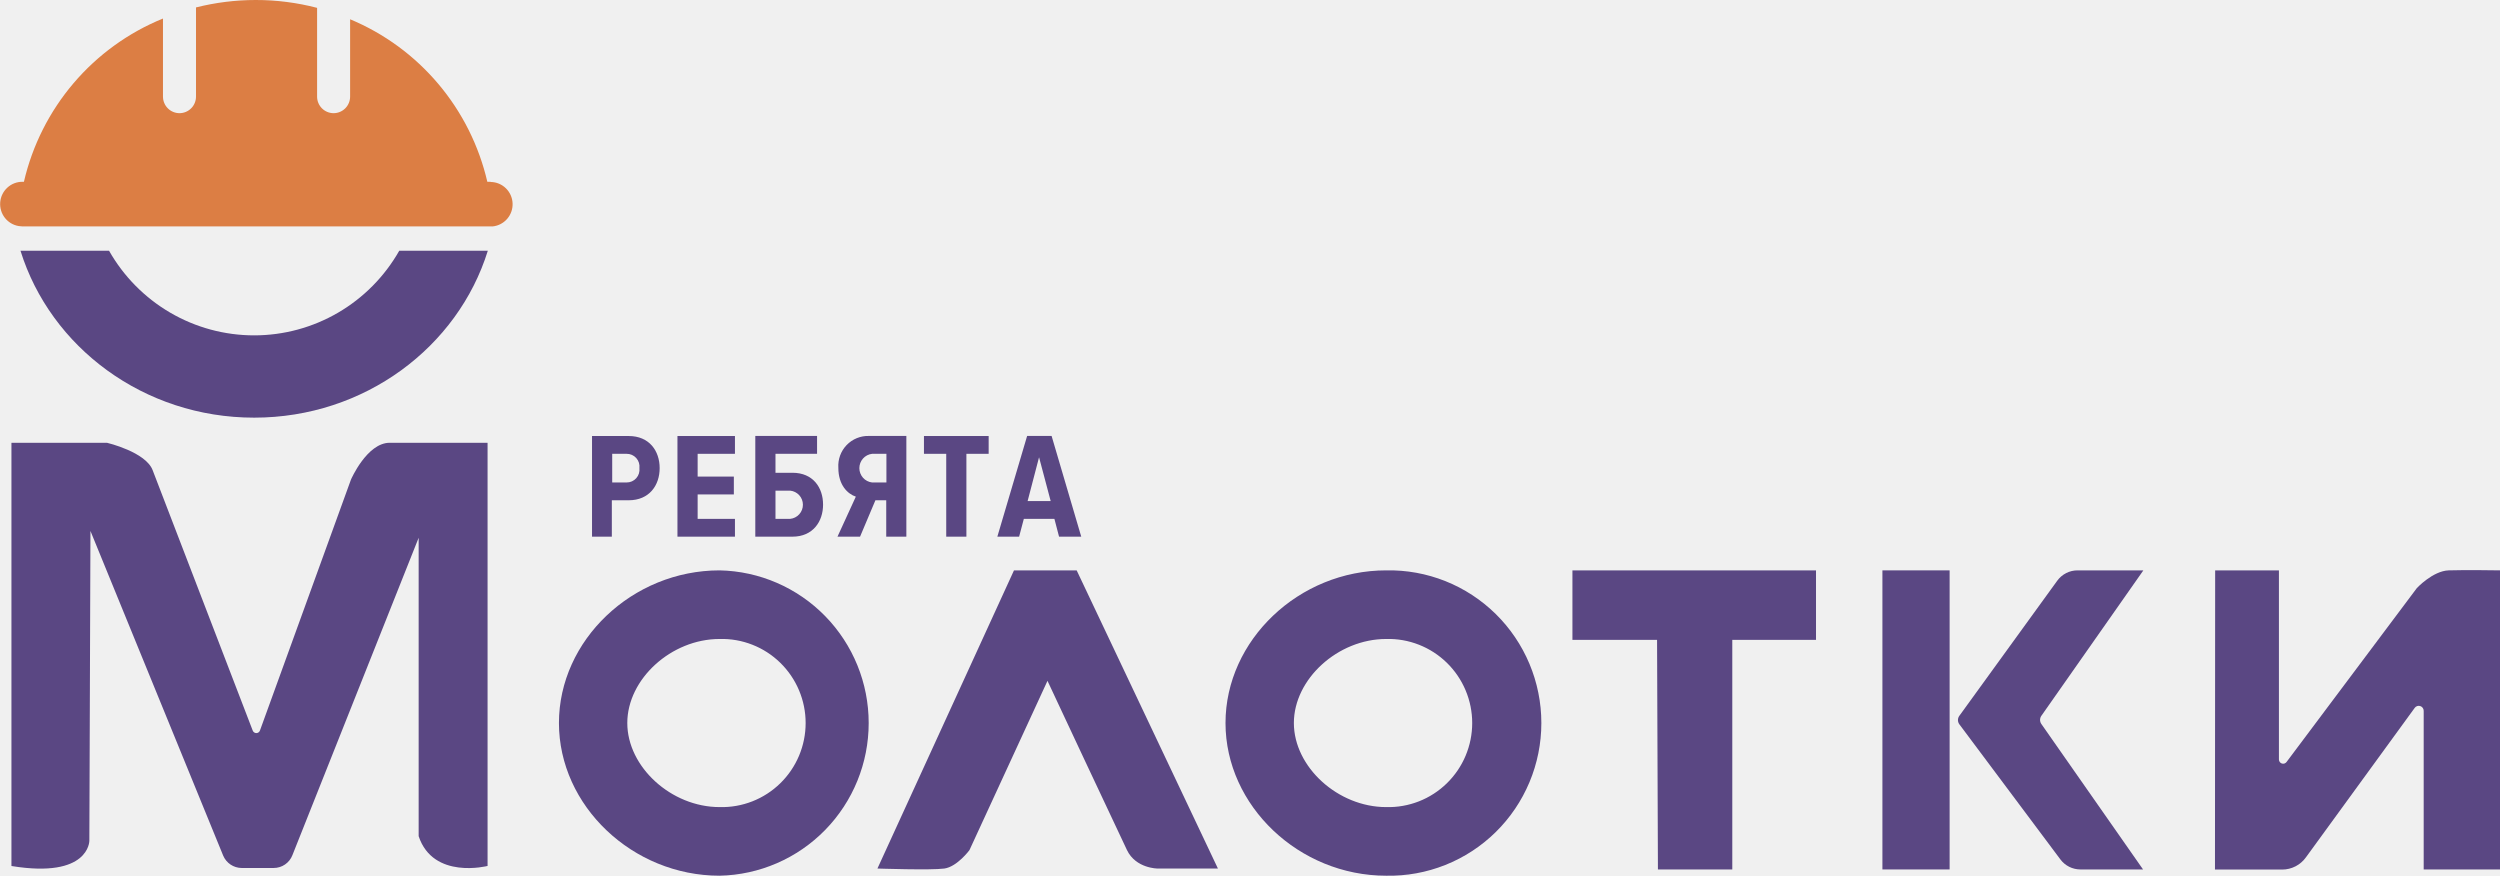
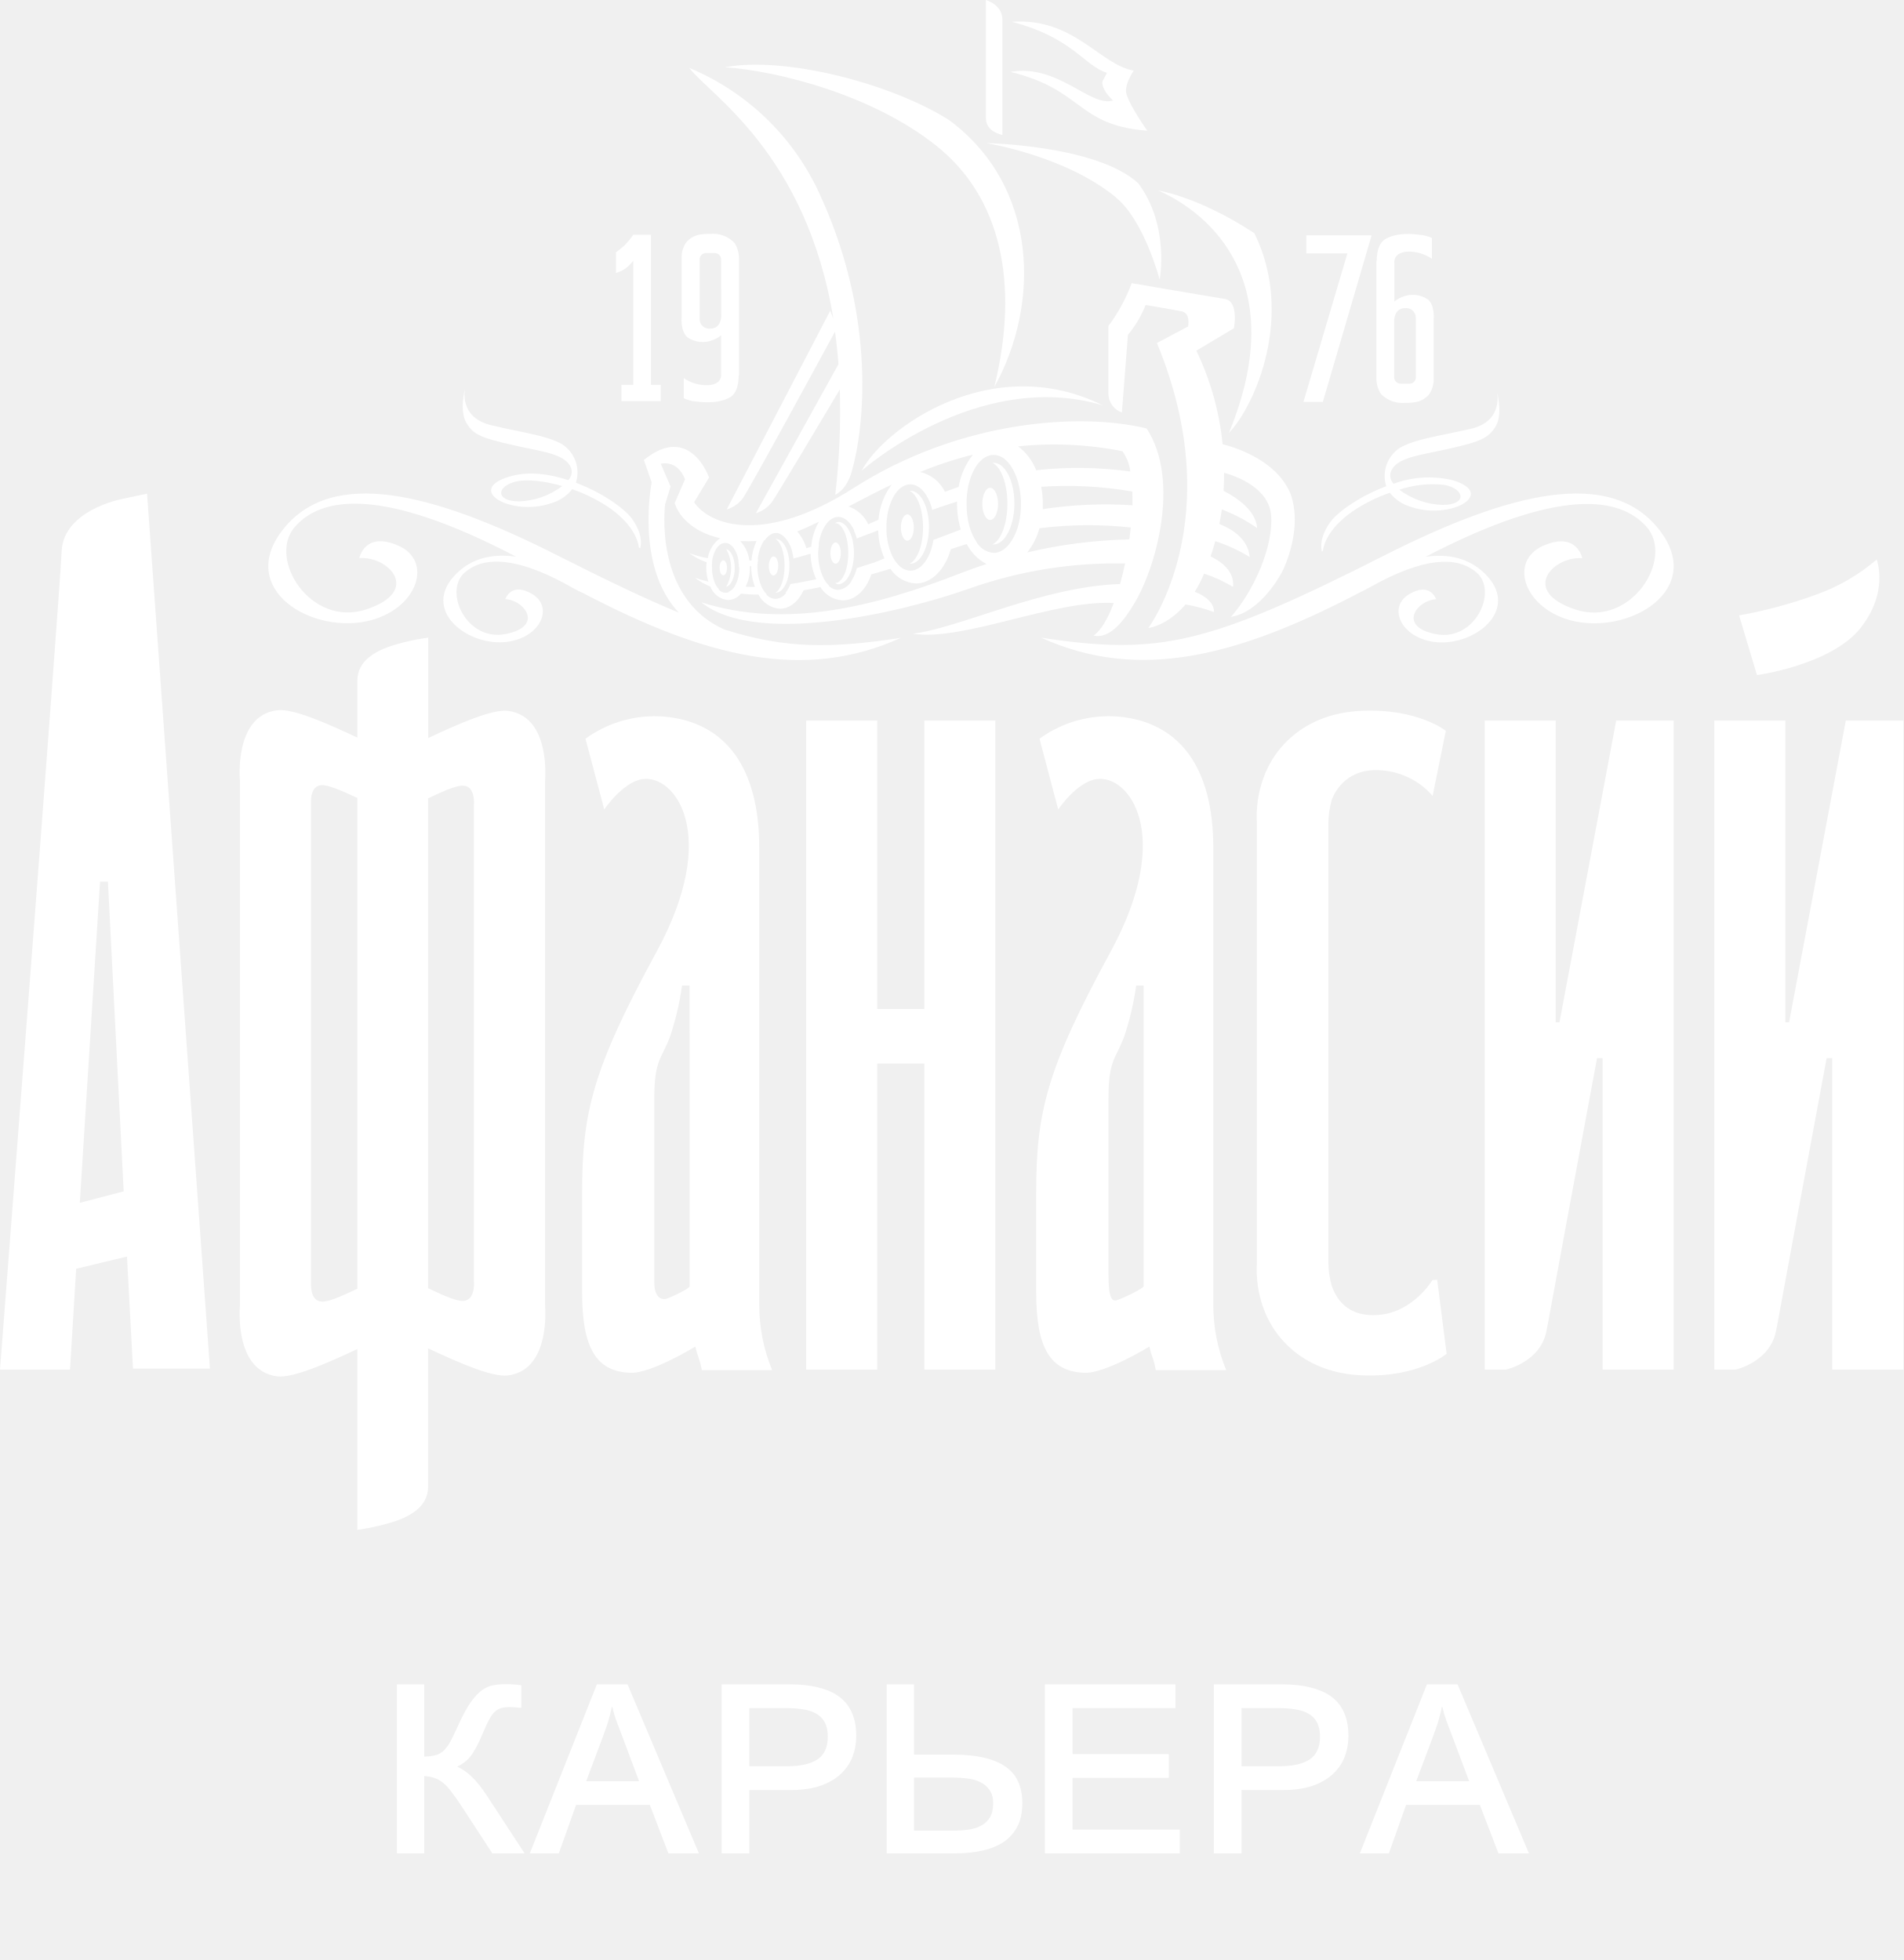
- <svg xmlns="http://www.w3.org/2000/svg" width="177" height="62" viewBox="0 0 177 62" fill="none">
-   <g clip-path="url(#clip0_110_260)">
-     <path d="M0.81 61.313V31.352H7.586C7.586 31.352 10.331 31.999 10.811 33.299C11.244 34.441 16.626 48.438 17.89 51.719C17.909 51.773 17.944 51.819 17.99 51.852C18.036 51.885 18.091 51.903 18.148 51.903C18.204 51.903 18.259 51.885 18.306 51.852C18.352 51.819 18.387 51.773 18.405 51.719L24.848 33.955C24.848 33.955 25.978 31.348 27.593 31.348H34.52V61.309C34.52 61.309 30.671 62.3 29.641 59.202V38.074L20.7 60.553C20.596 60.819 20.414 61.047 20.178 61.207C19.942 61.368 19.664 61.453 19.38 61.453H17.102C16.825 61.45 16.555 61.366 16.324 61.212C16.093 61.057 15.912 60.839 15.803 60.583L6.404 37.592L6.326 59.532C6.326 59.532 6.326 62.209 0.84 61.318" fill="#5A4783" />
-     <path d="M50.947 62C44.782 62 39.573 57.051 39.573 51.189C39.573 45.327 44.769 40.382 50.947 40.382C53.766 40.438 56.45 41.602 58.424 43.623C60.398 45.644 61.503 48.361 61.503 51.191C61.503 54.021 60.398 56.738 58.424 58.759C56.45 60.779 53.766 61.943 50.947 62ZM50.947 45.24C47.526 45.24 44.413 48.077 44.413 51.189C44.413 54.3 47.526 57.142 50.947 57.142C51.739 57.163 52.527 57.025 53.266 56.736C54.004 56.447 54.676 56.012 55.244 55.457C55.812 54.902 56.264 54.239 56.572 53.506C56.88 52.773 57.039 51.986 57.039 51.191C57.039 50.395 56.88 49.608 56.572 48.876C56.264 48.143 55.812 47.48 55.244 46.925C54.676 46.37 54.004 45.935 53.266 45.646C52.527 45.356 51.739 45.218 50.947 45.24Z" fill="#5A4783" />
-     <path d="M98.14 62C91.974 62 86.766 57.051 86.766 51.189C86.766 45.327 91.961 40.382 98.14 40.382C99.572 40.353 100.996 40.611 102.328 41.141C103.66 41.672 104.873 42.463 105.896 43.47C106.919 44.476 107.732 45.678 108.287 47.004C108.842 48.329 109.128 49.753 109.128 51.191C109.128 52.629 108.842 54.052 108.287 55.378C107.732 56.704 106.919 57.905 105.896 58.912C104.873 59.918 103.66 60.71 102.328 61.24C100.996 61.771 99.572 62.029 98.14 62ZM98.14 45.24C94.724 45.24 91.606 48.077 91.606 51.189C91.606 54.3 94.724 57.142 98.14 57.142C98.932 57.163 99.72 57.025 100.459 56.736C101.197 56.447 101.869 56.012 102.437 55.457C103.005 54.902 103.457 54.239 103.765 53.506C104.073 52.773 104.232 51.986 104.232 51.191C104.232 50.395 104.073 49.608 103.765 48.876C103.457 48.143 103.005 47.48 102.437 46.925C101.869 46.37 101.197 45.935 100.459 45.646C99.72 45.356 98.932 45.218 98.14 45.24Z" fill="#5A4783" />
-     <path d="M62.122 61.492L71.79 40.382H76.228L86.229 61.492H81.956C81.956 61.492 80.419 61.492 79.791 60.188C79.163 58.884 74.162 48.203 74.162 48.203L68.638 60.188C68.638 60.188 67.772 61.361 66.863 61.492C65.953 61.622 62.1 61.492 62.1 61.492" fill="#5A4783" />
-     <path d="M117.32 45.301H111.328V40.382H128.573V45.301H122.646V61.557H117.381L117.32 45.301Z" fill="#5A4783" />
-     <path d="M138.033 40.382H133.275V61.557H138.033V40.382Z" fill="#5A4783" />
-     <path d="M151.75 40.382H147.091C146.809 40.381 146.532 40.448 146.281 40.577C146.03 40.705 145.814 40.891 145.649 41.12L138.722 50.68C138.658 50.767 138.623 50.872 138.623 50.98C138.623 51.088 138.658 51.193 138.722 51.28L145.87 60.84C146.035 61.063 146.25 61.244 146.497 61.368C146.745 61.493 147.018 61.557 147.294 61.557H151.728L144.528 51.258C144.469 51.173 144.437 51.073 144.437 50.969C144.437 50.866 144.469 50.765 144.528 50.68L151.75 40.382Z" fill="#5A4783" />
-     <path d="M156.833 40.382H161.348V53.774C161.349 53.837 161.369 53.898 161.406 53.948C161.443 53.999 161.494 54.036 161.553 54.056C161.613 54.076 161.676 54.076 161.736 54.058C161.795 54.039 161.848 54.002 161.885 53.952L171.112 41.638C171.112 41.638 172.242 40.421 173.367 40.382C174.493 40.343 177 40.382 177 40.382V61.557H171.597V50.324C171.597 50.249 171.573 50.177 171.529 50.116C171.485 50.056 171.424 50.011 171.353 49.989C171.282 49.966 171.206 49.966 171.135 49.99C171.065 50.013 171.003 50.059 170.96 50.12L163.262 60.696C163.071 60.964 162.819 61.183 162.527 61.334C162.234 61.485 161.911 61.565 161.582 61.565H156.82L156.833 40.382Z" fill="#5A4783" />
-     <path d="M34.733 12.871H34.503C33.911 10.316 32.721 7.94 31.031 5.939C29.341 3.938 27.201 2.37 24.788 1.364V6.84C24.788 7.151 24.665 7.449 24.445 7.669C24.226 7.889 23.929 8.013 23.619 8.013C23.309 8.013 23.011 7.889 22.792 7.669C22.573 7.449 22.45 7.151 22.45 6.84V0.556C21.03 0.185 19.569 -0.002 18.103 -5.23213e-06C16.678 0.001 15.259 0.178 13.877 0.526V6.84C13.877 7.151 13.754 7.449 13.534 7.669C13.315 7.889 13.018 8.013 12.708 8.013C12.398 8.013 12.101 7.889 11.881 7.669C11.662 7.449 11.539 7.151 11.539 6.84V1.312C9.095 2.306 6.925 3.875 5.211 5.886C3.498 7.898 2.291 10.293 1.693 12.871H1.585C1.19 12.87 0.81 13.018 0.519 13.286C0.228 13.553 0.048 13.921 0.015 14.315C-0.018 14.71 0.097 15.103 0.339 15.416C0.581 15.729 0.932 15.939 1.321 16.004C1.408 16.019 1.497 16.028 1.585 16.03H34.742H34.884C35.283 15.988 35.651 15.795 35.912 15.49C36.174 15.185 36.309 14.791 36.291 14.389C36.273 13.988 36.102 13.608 35.814 13.328C35.526 13.048 35.142 12.889 34.742 12.884" fill="#DC7E44" />
-     <path d="M28.268 17.751C27.235 19.571 25.74 21.084 23.936 22.137C22.131 23.19 20.081 23.744 17.994 23.744C15.907 23.744 13.857 23.19 12.052 22.137C10.248 21.084 8.753 19.571 7.72 17.751H1.45C3.572 24.578 10.179 29.57 17.994 29.57C25.809 29.57 32.416 24.578 34.538 17.751H28.268Z" fill="#5A4783" />
-     <path d="M41.915 37.996V30.87H44.513C45.972 30.87 46.704 31.926 46.704 33.142C46.704 34.359 45.972 35.419 44.513 35.419H43.318V37.996H41.915ZM45.271 33.142C45.286 33.014 45.274 32.885 45.236 32.762C45.197 32.639 45.133 32.526 45.047 32.43C44.961 32.334 44.856 32.258 44.739 32.206C44.621 32.154 44.494 32.128 44.366 32.13H43.344V34.159H44.366C44.494 34.16 44.622 34.133 44.739 34.081C44.856 34.029 44.962 33.952 45.047 33.856C45.133 33.76 45.197 33.646 45.236 33.523C45.274 33.4 45.286 33.27 45.271 33.142Z" fill="#5A4783" />
-     <path d="M47.964 37.996V30.87H52.034V32.13H49.393V33.742H51.956V35.006H49.393V36.736H52.034V37.996H47.964Z" fill="#5A4783" />
-     <path d="M57.848 30.865V32.13H54.904V33.472H56.108C57.567 33.472 58.273 34.524 58.273 35.728C58.273 36.931 57.55 37.996 56.108 37.996H53.475V30.865H57.848ZM54.904 34.737V36.736H55.939C56.187 36.713 56.417 36.597 56.585 36.413C56.753 36.228 56.846 35.986 56.846 35.736C56.846 35.486 56.753 35.245 56.585 35.06C56.417 34.876 56.187 34.76 55.939 34.737H54.904Z" fill="#5A4783" />
-     <path d="M59.294 37.996L60.593 35.163C60.017 34.972 59.355 34.35 59.355 33.12C59.336 32.826 59.378 32.531 59.478 32.254C59.579 31.977 59.737 31.725 59.94 31.512C60.144 31.3 60.39 31.133 60.662 31.021C60.934 30.91 61.226 30.857 61.52 30.865H64.17V37.996H62.745V35.419H61.979L60.892 37.996H59.294ZM62.758 34.159V32.13H61.745C61.497 32.158 61.267 32.277 61.101 32.464C60.934 32.651 60.842 32.894 60.842 33.144C60.842 33.395 60.934 33.637 61.101 33.825C61.267 34.012 61.497 34.131 61.745 34.159H62.758Z" fill="#5A4783" />
-     <path d="M66.993 37.996V32.13H65.416V30.87H69.997V32.13H68.421V37.996H66.993Z" fill="#5A4783" />
-     <path d="M74.981 37.996L74.652 36.736H72.487L72.153 37.996H70.612L72.721 30.865H74.453L76.552 37.996H74.981ZM73.565 32.373L72.755 35.476H74.388L73.565 32.373Z" fill="#5A4783" />
-   </g>
-   <defs>
-     <clipPath id="clip0_110_260">
-       <rect width="177" height="62" fill="white" />
-     </clipPath>
-   </defs>
+ <svg xmlns="http://www.w3.org/2000/svg" width="100" height="103" viewBox="0 0 100 103" fill="none">
+   <path fill-rule="evenodd" clip-rule="evenodd" d="M6.336 26.241C6.336 26.241 3.336 26.83 3.239 28.965C3.13 31.485 0 71.975 0 71.975H3.678L4.002 66.674L6.672 66.033L6.987 71.922H11.03L7.726 25.944L6.336 26.238V26.241ZM4.193 63.209L5.256 46.331H5.671L6.498 62.608L4.193 63.209ZM26.68 37.356C28.767 37.613 28.679 40.454 28.638 41.031V68.606C28.679 69.195 28.767 72.022 26.68 72.281C25.855 72.381 24.127 71.624 22.493 70.856V78.12C22.493 79.224 21.468 79.751 20.432 80.042C19.888 80.2 19.334 80.318 18.774 80.396V70.894C17.128 71.665 15.388 72.428 14.563 72.328C12.24 72.033 12.611 68.544 12.611 68.544V41.108C12.611 41.108 12.24 37.613 14.563 37.324C15.388 37.221 17.128 37.989 18.774 38.761V35.778C18.774 34.68 19.799 34.153 20.835 33.858C21.38 33.7 21.936 33.583 22.499 33.508V38.785C24.133 38.016 25.861 37.259 26.686 37.356H26.68ZM16.89 68.397C16.348 68.365 16.333 67.664 16.339 67.428V42.074C16.339 41.779 16.439 41.284 16.89 41.261C17.34 41.237 18.323 41.735 18.774 41.932V67.723C18.323 67.926 17.361 68.427 16.89 68.403V68.397ZM24.351 68.365C23.891 68.391 22.949 67.902 22.493 67.699V41.953C22.949 41.747 23.891 41.261 24.351 41.287C25.002 41.32 24.898 42.339 24.898 42.339V67.319C24.898 67.319 25.002 68.312 24.351 68.365ZM39.889 44.544V68.527C39.883 69.718 40.113 70.899 40.566 72.001H36.874C36.833 71.773 36.774 71.548 36.697 71.33C36.629 71.145 36.574 70.956 36.532 70.764C36.532 70.764 34.218 72.184 33.125 72.142C31.317 72.081 30.584 70.829 30.584 67.917V62.697C30.584 58.471 31.117 56.219 34.494 50.018C37.872 43.817 35.44 40.681 33.749 40.943C32.701 41.108 31.747 42.539 31.747 42.539L30.761 38.82C31.962 37.947 33.436 37.535 34.916 37.66C38.137 37.954 39.889 40.357 39.889 44.544ZM36.235 67.59C36.235 67.702 35.46 68.085 35.057 68.235C34.762 68.347 34.377 68.191 34.377 67.393V57.656C34.377 55.697 34.771 55.627 35.198 54.49C35.492 53.612 35.705 52.708 35.834 51.79H36.229L36.235 67.59ZM63.745 44.544V68.527C63.739 69.718 63.969 70.899 64.422 72.001H60.724C60.685 71.773 60.627 71.548 60.55 71.33C60.481 71.146 60.427 70.957 60.388 70.764C60.388 70.764 58.071 72.184 56.984 72.142C55.17 72.081 54.44 70.829 54.44 67.917V62.697C54.44 58.471 54.97 56.219 58.348 50.018C61.725 43.817 59.293 40.681 57.603 40.943C56.551 41.108 55.597 42.539 55.597 42.539L54.614 38.82C55.816 37.946 57.293 37.534 58.775 37.66C61.99 37.954 63.745 40.357 63.745 44.544ZM60.085 67.59C60.085 67.702 59.101 68.179 58.704 68.317C58.409 68.429 58.239 68.188 58.239 66.987V57.656C58.239 55.697 58.633 55.627 59.057 54.49C59.352 53.612 59.566 52.708 59.696 51.79H60.085V67.59ZM48.563 53.024H46.09V37.869H42.356V71.975H46.09V55.889H48.563V71.975H52.294V37.869H48.563V53.024ZM81.933 53.722H81.736V37.869H78.005V71.975H79.115C79.115 71.975 80.899 71.592 81.235 70.002C81.373 69.354 81.203 70.152 83.906 55.606H84.2V71.975H87.931V37.869H84.913L81.933 53.722ZM96.976 37.869L93.996 53.722H93.799V37.869H90.065V71.975H91.181C91.181 71.975 92.948 71.592 93.298 70.002C93.437 69.354 93.263 70.152 95.969 55.606H96.263V71.975H100V37.869H96.976ZM75.255 67.272C75.255 67.272 74.277 68.924 72.481 69.095C70.685 69.266 70.161 68.097 69.969 67.581C69.85 67.166 69.789 66.736 69.79 66.303V43.31C69.789 42.878 69.849 42.448 69.969 42.032C70.161 41.517 70.832 40.322 72.619 40.486C73.645 40.567 74.597 41.048 75.269 41.826L75.961 38.405C75.961 38.405 74.504 37.227 71.545 37.353C68.585 37.48 66.966 39.235 66.377 40.887C66.101 41.651 65.985 42.464 66.036 43.275V66.351C65.985 67.163 66.101 67.976 66.377 68.742C66.966 70.382 68.58 72.145 71.545 72.275C74.51 72.404 76.003 71.144 76.003 71.144L75.508 67.255L75.255 67.272ZM97.715 33.043C99.264 31.135 98.598 29.406 98.598 29.406C97.654 30.214 96.569 30.841 95.398 31.256C94.089 31.733 92.742 32.096 91.37 32.339L92.309 35.478C92.309 35.478 96.169 34.948 97.715 33.043ZM52.665 7.09C52.665 7.09 51.796 6.943 51.796 6.207V0C51.796 0 52.665 0.244 52.665 1.034V7.09ZM58.147 3.851L57.921 4.278C57.921 4.278 57.806 4.64 58.474 5.279C57.296 5.659 55.583 3.336 53.092 3.778C56.961 4.726 56.54 6.575 60.279 6.869C60.279 6.869 59.375 5.6 59.184 4.947C59.039 4.455 59.567 3.71 59.567 3.71C57.8 3.416 56.425 0.916 53.168 1.145C56.401 2.002 56.937 3.448 58.162 3.828L58.147 3.851ZM34.2 20.223V12.337H33.27C33.126 12.549 32.962 12.746 32.781 12.926C32.557 13.12 32.36 13.262 32.36 13.262V14.345C32.599 14.281 32.82 14.161 33.005 13.995C33.103 13.906 33.191 13.807 33.27 13.701V20.223H32.651V21.079H34.712V20.223H34.2ZM38.587 12.761C38.737 12.995 38.82 13.267 38.826 13.544V19.728H38.808C38.808 19.978 38.782 20.673 38.305 20.906C37.663 21.233 36.909 21.138 36.514 21.094C36.31 21.074 36.111 21.018 35.925 20.929V19.872C36.307 20.134 36.764 20.263 37.227 20.24C37.954 20.19 37.886 19.681 37.886 19.681V17.62C37.768 17.718 37.635 17.796 37.492 17.852C37.272 17.95 37.03 17.99 36.79 17.968C36.55 17.947 36.319 17.864 36.12 17.729C35.746 17.414 35.811 16.701 35.811 16.701V13.544C35.805 13.243 35.898 12.948 36.076 12.705C36.426 12.346 36.753 12.29 37.333 12.29C37.563 12.27 37.796 12.302 38.012 12.383C38.229 12.465 38.424 12.594 38.584 12.761H38.587ZM37.886 13.612C37.88 13.526 37.842 13.445 37.778 13.387C37.715 13.328 37.631 13.296 37.545 13.297H37.097C37.011 13.295 36.927 13.326 36.864 13.385C36.8 13.444 36.763 13.526 36.759 13.612V16.766C36.757 16.838 36.771 16.909 36.8 16.975C36.829 17.041 36.871 17.1 36.925 17.148C36.979 17.196 37.042 17.231 37.111 17.252C37.18 17.273 37.253 17.279 37.324 17.269C37.881 17.269 37.892 16.648 37.892 16.648L37.886 13.612ZM75.016 15.729C75.384 16.024 75.325 16.751 75.325 16.751V19.919C75.331 20.219 75.237 20.511 75.06 20.753C74.713 21.115 74.38 21.171 73.806 21.171C73.575 21.19 73.343 21.158 73.126 21.077C72.91 20.996 72.713 20.868 72.552 20.703C72.404 20.467 72.322 20.197 72.313 19.919V13.712H72.331C72.331 13.468 72.357 12.773 72.834 12.535C73.473 12.202 74.233 12.296 74.622 12.343C74.833 12.363 75.039 12.419 75.231 12.508V13.598C74.847 13.335 74.388 13.204 73.924 13.224C73.194 13.283 73.258 13.786 73.258 13.786V15.847C73.377 15.749 73.51 15.67 73.653 15.612C73.874 15.514 74.116 15.475 74.356 15.497C74.596 15.52 74.826 15.604 75.025 15.741L75.016 15.729ZM74.386 16.695C74.386 16.623 74.37 16.552 74.34 16.486C74.31 16.421 74.267 16.362 74.212 16.315C74.158 16.267 74.094 16.232 74.025 16.211C73.956 16.191 73.883 16.185 73.812 16.195C73.264 16.195 73.249 16.813 73.249 16.813V19.852C73.256 19.937 73.295 20.016 73.358 20.074C73.42 20.132 73.503 20.164 73.588 20.164H74.044C74.131 20.167 74.215 20.136 74.279 20.078C74.343 20.019 74.382 19.938 74.386 19.852V16.695ZM68.633 13.315H70.791L68.482 21.118H69.501L72.063 12.367H68.633V13.315ZM49.19 7.656C52.576 10.347 53.581 14.873 52.238 20.34C54.652 16.003 54.576 9.802 49.865 6.31C46.814 4.378 41.234 2.944 38.09 3.533C40.825 3.725 45.801 4.958 49.19 7.656ZM58.648 10.394C60.12 11.607 60.927 14.693 60.927 14.693C60.927 14.693 61.469 11.866 59.802 9.631C57.635 7.629 51.811 7.52 51.811 7.52C51.811 7.52 55.971 8.174 58.648 10.385V10.394ZM64.572 22.743C65.933 21.315 68.032 16.583 65.903 12.255C62.979 10.335 60.856 10.011 60.856 10.011C63.615 11.233 67.805 14.87 64.572 22.734V22.743ZM43.207 10.524C41.878 7.378 39.367 4.881 36.214 3.569C37.274 4.973 42.359 8.047 43.784 16.748L43.619 16.33L38.178 26.777C38.515 26.674 38.812 26.468 39.026 26.188C39.429 25.599 43.228 18.615 43.87 17.428C43.946 17.976 44.007 18.546 44.052 19.139L39.712 26.971C40.048 26.868 40.343 26.662 40.557 26.382C40.869 25.935 42.913 22.49 44.123 20.467C44.177 22.314 44.098 24.162 43.884 25.997C43.884 25.997 44.473 25.773 44.753 24.763C45.413 22.46 46.016 16.828 43.207 10.515V10.524ZM67.767 25.864C67.028 24.236 65.099 23.567 64.234 23.344C64.065 21.637 63.598 19.974 62.853 18.429L64.828 17.252C64.828 17.252 65.102 15.829 64.354 15.712C63.606 15.594 59.458 14.881 59.458 14.881C59.159 15.687 58.747 16.445 58.233 17.134V20.717C58.241 20.93 58.313 21.135 58.44 21.307C58.566 21.478 58.741 21.607 58.942 21.677L59.26 17.593C59.653 17.125 59.967 16.596 60.188 16.027C60.188 16.027 61.584 16.259 62.078 16.36C62.573 16.46 62.42 17.157 62.42 17.157L60.783 18.026C64.611 27.275 60.332 33.002 60.332 33.002C60.332 33.002 61.316 32.898 62.287 31.765C62.797 31.852 63.298 31.986 63.783 32.165C63.783 31.603 63.224 31.282 62.77 31.099C62.959 30.795 63.124 30.476 63.262 30.145C63.793 30.32 64.302 30.553 64.781 30.84C64.87 30.001 64.128 29.492 63.603 29.241C63.695 28.971 63.777 28.703 63.848 28.438C64.481 28.645 65.089 28.924 65.659 29.271C65.57 28.282 64.655 27.766 64.063 27.537C64.116 27.28 64.157 27.024 64.192 26.771C64.849 27.021 65.473 27.35 66.05 27.752C65.986 26.848 65.031 26.179 64.284 25.794C64.304 25.473 64.313 25.155 64.313 24.843C65.061 25.055 66.692 25.682 66.786 27.119C66.889 28.685 65.938 30.97 64.672 32.419C66.224 32.16 67.293 30.243 67.478 29.81C68.014 28.511 68.244 27.071 67.767 25.855V25.864ZM52.203 24.321C52.181 24.32 52.159 24.32 52.138 24.321C52.588 24.524 52.927 25.408 52.927 26.468C52.927 27.528 52.588 28.408 52.138 28.611C52.159 28.613 52.181 28.613 52.203 28.611C52.791 28.611 53.295 27.648 53.295 26.456C53.295 25.264 52.806 24.321 52.203 24.321ZM52.023 25.634C51.793 25.634 51.608 26.011 51.608 26.48C51.608 26.948 51.793 27.325 52.023 27.325C52.252 27.325 52.438 26.945 52.438 26.48C52.438 26.014 52.25 25.634 52.023 25.634ZM47.83 25.791C47.83 25.791 47.803 25.791 47.786 25.791C48.192 25.979 48.495 26.765 48.495 27.707C48.495 28.65 48.201 29.436 47.786 29.624C47.803 29.624 47.815 29.624 47.83 29.624C48.369 29.624 48.807 28.762 48.807 27.693C48.807 26.624 48.369 25.791 47.83 25.791ZM47.671 27.03C47.483 27.03 47.332 27.342 47.332 27.722C47.332 28.102 47.483 28.414 47.671 28.414C47.859 28.414 48.01 28.102 48.01 27.722C48.01 27.342 47.856 27.03 47.671 27.03ZM44.035 27.425C43.979 27.425 43.928 27.469 43.876 27.489C44.258 27.489 44.568 28.196 44.568 29.065C44.568 29.933 44.258 30.634 43.876 30.64C43.928 30.661 43.979 30.705 44.035 30.705C44.494 30.705 44.865 29.972 44.865 29.065C44.865 28.158 44.494 27.425 44.035 27.425ZM43.899 28.505C43.749 28.505 43.628 28.756 43.628 29.065C43.628 29.374 43.749 29.624 43.899 29.624C44.049 29.624 44.176 29.374 44.176 29.065C44.176 28.756 44.052 28.505 43.899 28.505ZM40.76 28.323C40.76 28.323 40.76 28.323 40.74 28.323C41.011 28.467 41.22 29.027 41.22 29.73C41.22 30.434 41.011 31.002 40.74 31.144H40.76C41.155 31.144 41.476 30.511 41.476 29.724C41.476 28.938 41.155 28.323 40.76 28.323ZM40.645 29.241C40.51 29.241 40.398 29.462 40.392 29.736C40.386 30.01 40.498 30.24 40.634 30.243C40.769 30.246 40.881 30.022 40.887 29.745C40.893 29.468 40.781 29.241 40.645 29.241ZM38.151 28.856C38.323 29.158 38.413 29.499 38.413 29.847C38.413 30.194 38.323 30.535 38.151 30.837C38.405 30.773 38.602 30.366 38.602 29.845C38.602 29.324 38.405 28.912 38.151 28.856ZM38.001 29.445C37.892 29.445 37.807 29.621 37.807 29.839C37.807 30.057 37.892 30.234 38.001 30.234C38.11 30.234 38.196 30.06 38.196 29.839C38.196 29.618 38.107 29.445 38.001 29.445ZM45.274 24.733C45.274 24.733 51.34 19.348 57.935 21.297C52.064 18.4 46.405 22.555 45.274 24.733ZM69.487 28.956L69.451 28.985C69.398 28.779 69.33 28.229 69.887 27.442C70.278 26.898 71.45 26.07 72.831 25.552C72.712 25.18 72.72 24.78 72.852 24.413C72.985 24.046 73.236 23.733 73.565 23.523C74.404 23.061 75.528 22.934 77.275 22.534C79.021 22.134 78.65 20.588 78.65 20.588C78.65 20.588 78.965 21.765 78.585 22.399C78.205 23.032 77.757 23.211 76.15 23.576C74.542 23.942 73.364 24.027 73.07 24.798C73.037 24.906 73.033 25.021 73.059 25.13C73.085 25.24 73.139 25.341 73.217 25.422C74.204 25.057 75.276 24.99 76.3 25.231C78.694 25.932 76.194 27.366 74.097 26.627C73.671 26.5 73.294 26.244 73.02 25.894C72.299 26.142 71.615 26.489 70.988 26.924C69.74 27.828 69.537 28.661 69.501 28.956H69.487ZM75.793 26.533C77.077 26.533 76.971 25.711 75.914 25.484C75.107 25.389 74.288 25.474 73.517 25.735C74.176 26.229 74.971 26.508 75.793 26.533ZM33.608 28.8L33.564 28.767C33.532 28.473 33.325 27.64 32.092 26.736C31.465 26.303 30.783 25.957 30.063 25.708C29.785 26.057 29.407 26.311 28.979 26.438C26.886 27.174 24.383 25.744 26.78 25.043C27.743 24.748 28.841 24.901 29.86 25.231C29.938 25.149 29.992 25.049 30.019 24.939C30.045 24.83 30.042 24.715 30.01 24.607C29.716 23.838 28.538 23.753 26.93 23.385C25.322 23.017 24.869 22.858 24.495 22.207C24.121 21.556 24.436 20.399 24.436 20.399C24.436 20.399 24.065 21.93 25.811 22.346C27.557 22.761 28.682 22.873 29.521 23.338C29.851 23.547 30.102 23.86 30.235 24.227C30.368 24.594 30.376 24.995 30.257 25.367C31.627 25.882 32.795 26.709 33.202 27.257C33.758 28.04 33.694 28.591 33.638 28.8H33.608ZM29.542 25.543C28.594 25.269 27.699 25.178 27.148 25.296C26.091 25.526 25.985 26.341 27.266 26.347C28.09 26.323 28.885 26.042 29.542 25.543ZM87.133 27.79C84.571 24.592 79.353 25.835 72.734 29.189C63.438 33.9 60.895 34.45 54.699 33.511C59.829 35.834 65.005 34.524 71.556 31.076H71.571L71.963 30.867C72.119 30.779 72.272 30.696 72.419 30.619L72.49 30.581C75.249 29.141 76.751 29.365 77.581 30.09C78.714 31.07 77.504 33.717 75.452 33.328C73.4 32.94 74.433 31.541 75.452 31.491C75.452 31.491 75.14 30.549 74.021 31.235C72.902 31.921 73.597 33.476 75.305 33.729C77.413 34.038 79.984 32.039 77.987 30.119C77.174 29.339 76.132 29.088 74.901 29.259C82.003 25.561 85.13 26.132 86.508 27.684C87.981 29.345 85.702 32.999 82.769 32.03C79.836 31.061 81.612 29.212 83.131 29.336C83.131 29.336 82.851 27.896 81.07 28.685C79.289 29.474 80.019 31.897 82.478 32.589C85.543 33.431 89.694 30.988 87.133 27.79ZM71.571 31.067C71.674 31.017 71.768 30.967 71.848 30.923L71.963 30.858L71.571 31.067ZM41.644 29.029C41.666 29.136 41.682 29.245 41.691 29.353C41.683 29.244 41.667 29.136 41.644 29.029ZM46.573 27.693C46.573 27.643 46.573 27.593 46.573 27.543C46.576 27.593 46.573 27.643 46.573 27.693ZM46.62 27.104C46.597 27.246 46.583 27.39 46.578 27.534C46.578 27.387 46.605 27.239 46.626 27.101L46.62 27.104ZM48.76 29.241C48.794 29.18 48.822 29.116 48.846 29.05C48.822 29.124 48.793 29.189 48.76 29.25V29.241ZM59.54 31.8C59.172 32.389 58.404 33.614 57.455 33.399C57.844 33.128 58.209 32.516 58.515 31.688C55.359 31.518 50.609 33.72 47.951 33.302C50.424 33.008 54.723 30.834 58.845 30.69C58.942 30.346 59.034 29.983 59.11 29.613C56.309 29.553 53.52 30.005 50.88 30.946C47.312 32.207 39.73 33.976 36.847 31.653C41.314 33.075 46.007 31.862 50.456 30.128C50.919 29.948 51.378 29.783 51.828 29.642C51.384 29.405 51.023 29.038 50.792 28.591L50.671 28.626L49.953 28.862C49.658 29.919 48.946 30.661 48.121 30.661C47.853 30.647 47.591 30.57 47.358 30.436C47.124 30.302 46.926 30.115 46.779 29.889C46.449 29.989 46.116 30.09 45.778 30.184C45.507 30.994 44.938 31.55 44.282 31.55C44.043 31.539 43.811 31.47 43.606 31.348C43.4 31.227 43.228 31.056 43.104 30.852C42.808 30.917 42.513 30.973 42.221 31.02C41.947 31.609 41.49 31.989 40.975 31.989C40.739 31.974 40.511 31.898 40.314 31.767C40.117 31.637 39.957 31.458 39.85 31.247C39.542 31.248 39.235 31.232 38.929 31.197C38.846 31.298 38.743 31.381 38.625 31.439C38.508 31.496 38.379 31.528 38.249 31.532C38.043 31.514 37.846 31.438 37.682 31.312C37.518 31.186 37.393 31.017 37.321 30.823C37.032 30.707 36.76 30.552 36.511 30.363C36.745 30.442 36.98 30.51 37.218 30.567C37.144 30.332 37.106 30.088 37.106 29.842C37.106 29.744 37.113 29.645 37.127 29.548C36.799 29.437 36.491 29.275 36.214 29.068C36.529 29.185 36.855 29.275 37.186 29.336C37.219 29.126 37.293 28.925 37.404 28.744C37.516 28.563 37.661 28.406 37.834 28.282C35.772 27.808 35.448 26.435 35.448 26.435L35.99 25.187C35.581 24.127 34.715 24.371 34.715 24.371L35.231 25.567L34.945 26.5C34.945 26.5 34.294 31.426 38.075 33.087C41.314 34.109 43.687 34.073 47.329 33.52C42.25 35.819 37.112 34.556 30.661 31.182L30.625 31.164C30.443 31.082 30.284 31.002 30.16 30.932C26.983 29.106 25.314 29.303 24.419 30.084C23.285 31.064 24.495 33.711 26.547 33.322C28.6 32.934 27.569 31.535 26.547 31.485C26.547 31.485 26.862 30.543 27.978 31.229C29.094 31.915 28.405 33.47 26.695 33.723C24.586 34.032 22.016 32.033 24.012 30.113C24.828 29.327 25.879 29.08 27.119 29.256C20.019 25.54 16.878 26.114 15.5 27.678C14.027 29.339 16.306 32.993 19.242 32.024C22.178 31.055 20.399 29.206 18.877 29.33C18.877 29.33 19.157 27.89 20.938 28.679C22.72 29.468 21.989 31.892 19.528 32.584C16.486 33.431 12.331 30.988 14.896 27.79C17.461 24.592 22.669 25.835 29.292 29.189C31.856 30.487 33.906 31.471 35.66 32.192C33.355 29.742 34.238 25.352 34.238 25.352L33.829 24.174C36.249 22.198 37.253 25.093 37.253 25.093L36.467 26.397C37.309 27.619 40.171 28.641 44.862 25.637C50.492 22.042 56.825 21.68 60.241 22.516C62.034 25.24 60.724 29.922 59.54 31.8ZM44.579 26.618C44.807 26.694 45.016 26.816 45.194 26.976C45.372 27.137 45.514 27.333 45.613 27.551C45.795 27.475 45.978 27.395 46.157 27.313C46.205 26.643 46.445 26.002 46.849 25.467C46.043 25.849 45.289 26.247 44.579 26.618ZM41.882 27.928C42.107 28.183 42.272 28.485 42.365 28.812L42.621 28.729C42.655 28.266 42.794 27.817 43.028 27.416C42.633 27.61 42.25 27.784 41.882 27.928ZM38.823 29.777C38.819 29.679 38.808 29.58 38.79 29.483H38.805C38.72 28.935 38.437 28.532 38.104 28.532C37.772 28.532 37.53 28.885 37.43 29.377C37.418 29.456 37.41 29.536 37.407 29.616C37.402 29.69 37.402 29.765 37.407 29.839C37.404 30.111 37.455 30.38 37.557 30.631C37.608 30.758 37.684 30.873 37.781 30.97H37.745C37.791 31.025 37.847 31.069 37.911 31.101C37.975 31.132 38.045 31.15 38.116 31.152C38.183 31.153 38.249 31.137 38.307 31.105H38.263C38.407 31.049 38.527 30.945 38.602 30.811C38.765 30.52 38.847 30.19 38.837 29.857L38.823 29.777ZM39.665 30.846C39.533 30.496 39.467 30.125 39.468 29.751H39.4C39.401 29.778 39.401 29.806 39.4 29.833C39.404 30.179 39.327 30.521 39.176 30.831C39.341 30.841 39.504 30.846 39.665 30.846ZM39.753 28.432C39.465 28.448 39.176 28.448 38.888 28.432C39.154 28.713 39.323 29.072 39.37 29.456H39.482C39.507 29.102 39.597 28.754 39.747 28.432H39.753ZM42.883 30.437C42.694 30.015 42.594 29.559 42.589 29.097L42.433 29.141C42.182 29.218 41.935 29.286 41.688 29.351C41.676 29.242 41.656 29.135 41.629 29.029C41.564 28.704 41.402 28.407 41.164 28.176C41.09 28.113 41.007 28.065 40.916 28.031L40.837 28.011H40.754C40.7 28.011 40.647 28.02 40.595 28.037C40.423 28.111 40.278 28.235 40.177 28.393H40.148C39.956 28.698 39.841 29.045 39.812 29.404H39.83C39.812 29.509 39.8 29.615 39.794 29.721V29.739C39.789 30.118 39.864 30.493 40.015 30.84C40.081 30.986 40.172 31.12 40.283 31.235H40.257C40.316 31.306 40.391 31.365 40.474 31.406C40.558 31.447 40.649 31.47 40.743 31.473C40.856 31.466 40.966 31.433 41.064 31.377C41.162 31.32 41.245 31.241 41.308 31.147H41.273C41.383 31.01 41.47 30.856 41.529 30.69H41.549C41.826 30.647 42.103 30.597 42.38 30.54C42.562 30.511 42.721 30.475 42.883 30.437ZM46.467 29.342C46.262 28.877 46.151 28.377 46.14 27.869C46.025 27.911 45.907 27.955 45.792 28.002L45.015 28.296C44.977 28.156 44.927 28.019 44.865 27.887H44.883C44.685 27.445 44.382 27.163 44.043 27.163C43.546 27.163 43.128 27.781 43.01 28.614H43.03C43.013 28.741 42.992 28.868 42.986 29.003C42.985 29.03 42.985 29.058 42.986 29.085C42.979 29.53 43.074 29.97 43.263 30.372C43.337 30.523 43.437 30.661 43.557 30.779H43.537C43.666 30.914 43.844 30.994 44.032 30.999C44.189 30.986 44.339 30.93 44.468 30.838C44.596 30.747 44.698 30.622 44.762 30.478C44.877 30.285 44.963 30.076 45.015 29.857C45.309 29.757 45.624 29.654 45.928 29.562L46.467 29.342ZM50.477 27.831C50.347 27.391 50.282 26.935 50.283 26.477C50.283 26.438 50.283 26.397 50.283 26.359L49.915 26.474L49.738 26.533C49.614 26.571 49.491 26.615 49.364 26.659L48.981 26.795C48.955 26.687 48.922 26.581 48.884 26.477C48.869 26.427 48.849 26.379 48.825 26.332C48.805 26.285 48.784 26.241 48.76 26.197C48.534 25.738 48.201 25.452 47.83 25.452C47.241 25.452 46.761 26.156 46.614 27.113C46.591 27.255 46.577 27.398 46.573 27.543C46.573 27.593 46.573 27.643 46.573 27.693V27.722C46.562 28.229 46.663 28.731 46.867 29.194C46.961 29.398 47.092 29.583 47.253 29.739C47.41 29.895 47.62 29.985 47.842 29.989C48.213 29.989 48.545 29.695 48.772 29.247C48.805 29.186 48.834 29.122 48.858 29.056C48.878 29.003 48.899 28.95 48.916 28.897C48.972 28.726 49.015 28.551 49.043 28.373L50.1 27.972L50.283 27.905L50.477 27.831ZM51.119 23.891C50.173 24.127 49.246 24.432 48.345 24.804C48.626 24.87 48.889 24.998 49.114 25.178C49.339 25.358 49.521 25.587 49.647 25.846C49.803 25.788 49.959 25.729 50.112 25.676L50.365 25.59C50.469 24.97 50.728 24.385 51.119 23.891ZM53.639 26.477C53.641 26.212 53.617 25.948 53.569 25.688C53.52 25.405 53.436 25.13 53.318 24.869C53.056 24.28 52.656 23.906 52.205 23.906C51.617 23.906 51.125 24.524 50.901 25.417C50.901 25.437 50.901 25.458 50.886 25.479C50.872 25.499 50.869 25.567 50.86 25.608C50.821 25.809 50.797 26.013 50.786 26.218C50.786 26.3 50.786 26.388 50.786 26.474C50.778 26.88 50.828 27.286 50.936 27.678C51.014 27.951 51.131 28.211 51.284 28.449C51.374 28.62 51.506 28.765 51.667 28.871C51.828 28.977 52.013 29.04 52.205 29.056C52.688 29.056 53.115 28.623 53.383 27.961C53.413 27.887 53.439 27.811 53.463 27.734C53.486 27.657 53.51 27.575 53.528 27.492C53.569 27.321 53.599 27.147 53.616 26.971C53.633 26.807 53.641 26.642 53.639 26.477ZM54.446 24.71C56.09 24.529 57.749 24.552 59.387 24.778C59.338 24.394 59.196 24.028 58.972 23.712C57.168 23.353 55.321 23.266 53.492 23.456C53.925 23.782 54.256 24.225 54.446 24.733V24.71ZM59.41 27.719C57.815 27.547 56.204 27.561 54.611 27.76C54.487 28.223 54.268 28.655 53.969 29.029C55.728 28.614 57.527 28.385 59.334 28.346C59.361 28.146 59.387 27.937 59.41 27.728V27.719ZM59.49 25.829C57.91 25.558 56.304 25.474 54.705 25.579C54.76 25.87 54.787 26.166 54.788 26.462C54.788 26.559 54.788 26.656 54.788 26.756C56.346 26.519 57.926 26.451 59.499 26.553C59.503 26.306 59.5 26.067 59.49 25.838V25.829Z" fill="white" />
+   <path d="M20.852 88.513H22.289V92.31C22.544 92.305 22.75 92.279 22.906 92.232C23.068 92.185 23.208 92.102 23.328 91.982C23.453 91.862 23.573 91.693 23.688 91.474C23.802 91.255 23.94 90.966 24.102 90.607C24.326 90.117 24.537 89.732 24.734 89.45C24.938 89.169 25.135 88.958 25.328 88.818C25.526 88.677 25.724 88.591 25.922 88.56C26.12 88.523 26.326 88.505 26.539 88.505C26.773 88.505 26.963 88.513 27.109 88.529C27.255 88.544 27.349 88.557 27.391 88.568V89.747C27.365 89.742 27.326 89.74 27.273 89.74C27.221 89.734 27.167 89.729 27.109 89.724C27.052 89.719 26.995 89.716 26.938 89.716C26.88 89.711 26.831 89.708 26.789 89.708C26.607 89.708 26.453 89.727 26.328 89.763C26.203 89.799 26.088 89.867 25.984 89.966C25.885 90.06 25.789 90.195 25.695 90.372C25.602 90.544 25.497 90.768 25.383 91.044C25.247 91.367 25.125 91.63 25.016 91.833C24.906 92.031 24.799 92.195 24.695 92.325C24.591 92.45 24.484 92.552 24.375 92.63C24.271 92.703 24.154 92.773 24.023 92.841C24.544 93.065 25.06 93.568 25.57 94.349L27.562 97.396H25.867L24.297 94.99C24.094 94.677 23.914 94.419 23.758 94.216C23.607 94.008 23.458 93.841 23.312 93.716C23.167 93.591 23.013 93.5 22.852 93.443C22.695 93.385 22.508 93.349 22.289 93.333V97.396H20.852V88.513ZM36.719 97.396H35.117L34.141 94.849H30.266L29.359 97.396H27.836L31.359 88.513H32.969L36.719 97.396ZM33.578 93.607L32.703 91.271C32.63 91.078 32.568 90.914 32.516 90.779C32.464 90.638 32.417 90.513 32.375 90.404C32.333 90.289 32.297 90.177 32.266 90.068C32.234 89.958 32.203 89.836 32.172 89.7H32.141C32.115 89.846 32.086 89.977 32.055 90.091C32.029 90.2 31.997 90.315 31.961 90.435C31.93 90.549 31.888 90.677 31.836 90.818C31.789 90.953 31.729 91.12 31.656 91.318L30.797 93.607H33.578ZM37.914 88.513H41.445C42.065 88.513 42.599 88.573 43.047 88.693C43.495 88.807 43.862 88.979 44.148 89.208C44.435 89.437 44.646 89.721 44.781 90.06C44.917 90.393 44.984 90.779 44.984 91.216C44.984 91.607 44.919 91.974 44.789 92.318C44.659 92.661 44.453 92.963 44.172 93.224C43.896 93.484 43.542 93.69 43.109 93.841C42.677 93.992 42.159 94.068 41.555 94.068H39.367V97.396H37.914V88.513ZM39.367 92.818H41.336C42.055 92.818 42.594 92.698 42.953 92.458C43.312 92.213 43.492 91.812 43.492 91.255C43.492 90.958 43.44 90.713 43.336 90.521C43.237 90.328 43.094 90.177 42.906 90.068C42.719 89.953 42.49 89.875 42.219 89.833C41.948 89.786 41.643 89.763 41.305 89.763H39.367V92.818ZM46.586 88.513H48.023V92.208H50.094C51.292 92.208 52.193 92.411 52.797 92.818C53.406 93.219 53.711 93.87 53.711 94.771C53.711 95.255 53.622 95.664 53.445 95.997C53.268 96.331 53.023 96.602 52.711 96.81C52.398 97.013 52.026 97.161 51.594 97.255C51.161 97.349 50.69 97.396 50.18 97.396H46.586V88.513ZM48.023 96.2H50.125C50.396 96.2 50.654 96.182 50.898 96.146C51.148 96.109 51.367 96.039 51.555 95.935C51.747 95.831 51.898 95.687 52.008 95.505C52.122 95.318 52.18 95.073 52.18 94.771C52.18 94.474 52.115 94.237 51.984 94.06C51.859 93.877 51.693 93.74 51.484 93.646C51.281 93.547 51.052 93.484 50.797 93.458C50.542 93.427 50.286 93.411 50.031 93.411H48.023V96.2ZM61.984 97.396H54.898V88.513H61.758V89.763H56.352V92.177H61.406V93.427H56.352V96.146H61.984V97.396ZM63.773 88.513H67.305C67.924 88.513 68.458 88.573 68.906 88.693C69.354 88.807 69.721 88.979 70.008 89.208C70.294 89.437 70.505 89.721 70.641 90.06C70.776 90.393 70.844 90.779 70.844 91.216C70.844 91.607 70.779 91.974 70.648 92.318C70.518 92.661 70.312 92.963 70.031 93.224C69.755 93.484 69.401 93.69 68.969 93.841C68.537 93.992 68.018 94.068 67.414 94.068H65.227V97.396H63.773V88.513ZM65.227 92.818H67.195C67.914 92.818 68.453 92.698 68.812 92.458C69.172 92.213 69.352 91.812 69.352 91.255C69.352 90.958 69.299 90.713 69.195 90.521C69.096 90.328 68.953 90.177 68.766 90.068C68.578 89.953 68.349 89.875 68.078 89.833C67.807 89.786 67.503 89.763 67.164 89.763H65.227V92.818ZM80.328 97.396H78.727L77.75 94.849H73.875L72.969 97.396H71.445L74.969 88.513H76.578L80.328 97.396ZM77.188 93.607L76.312 91.271C76.24 91.078 76.177 90.914 76.125 90.779C76.073 90.638 76.026 90.513 75.984 90.404C75.943 90.289 75.906 90.177 75.875 90.068C75.844 89.958 75.812 89.836 75.781 89.7H75.75C75.724 89.846 75.695 89.977 75.664 90.091C75.638 90.2 75.607 90.315 75.57 90.435C75.539 90.549 75.497 90.677 75.445 90.818C75.398 90.953 75.338 91.12 75.266 91.318L74.406 93.607H77.188Z" fill="white" />
</svg>
